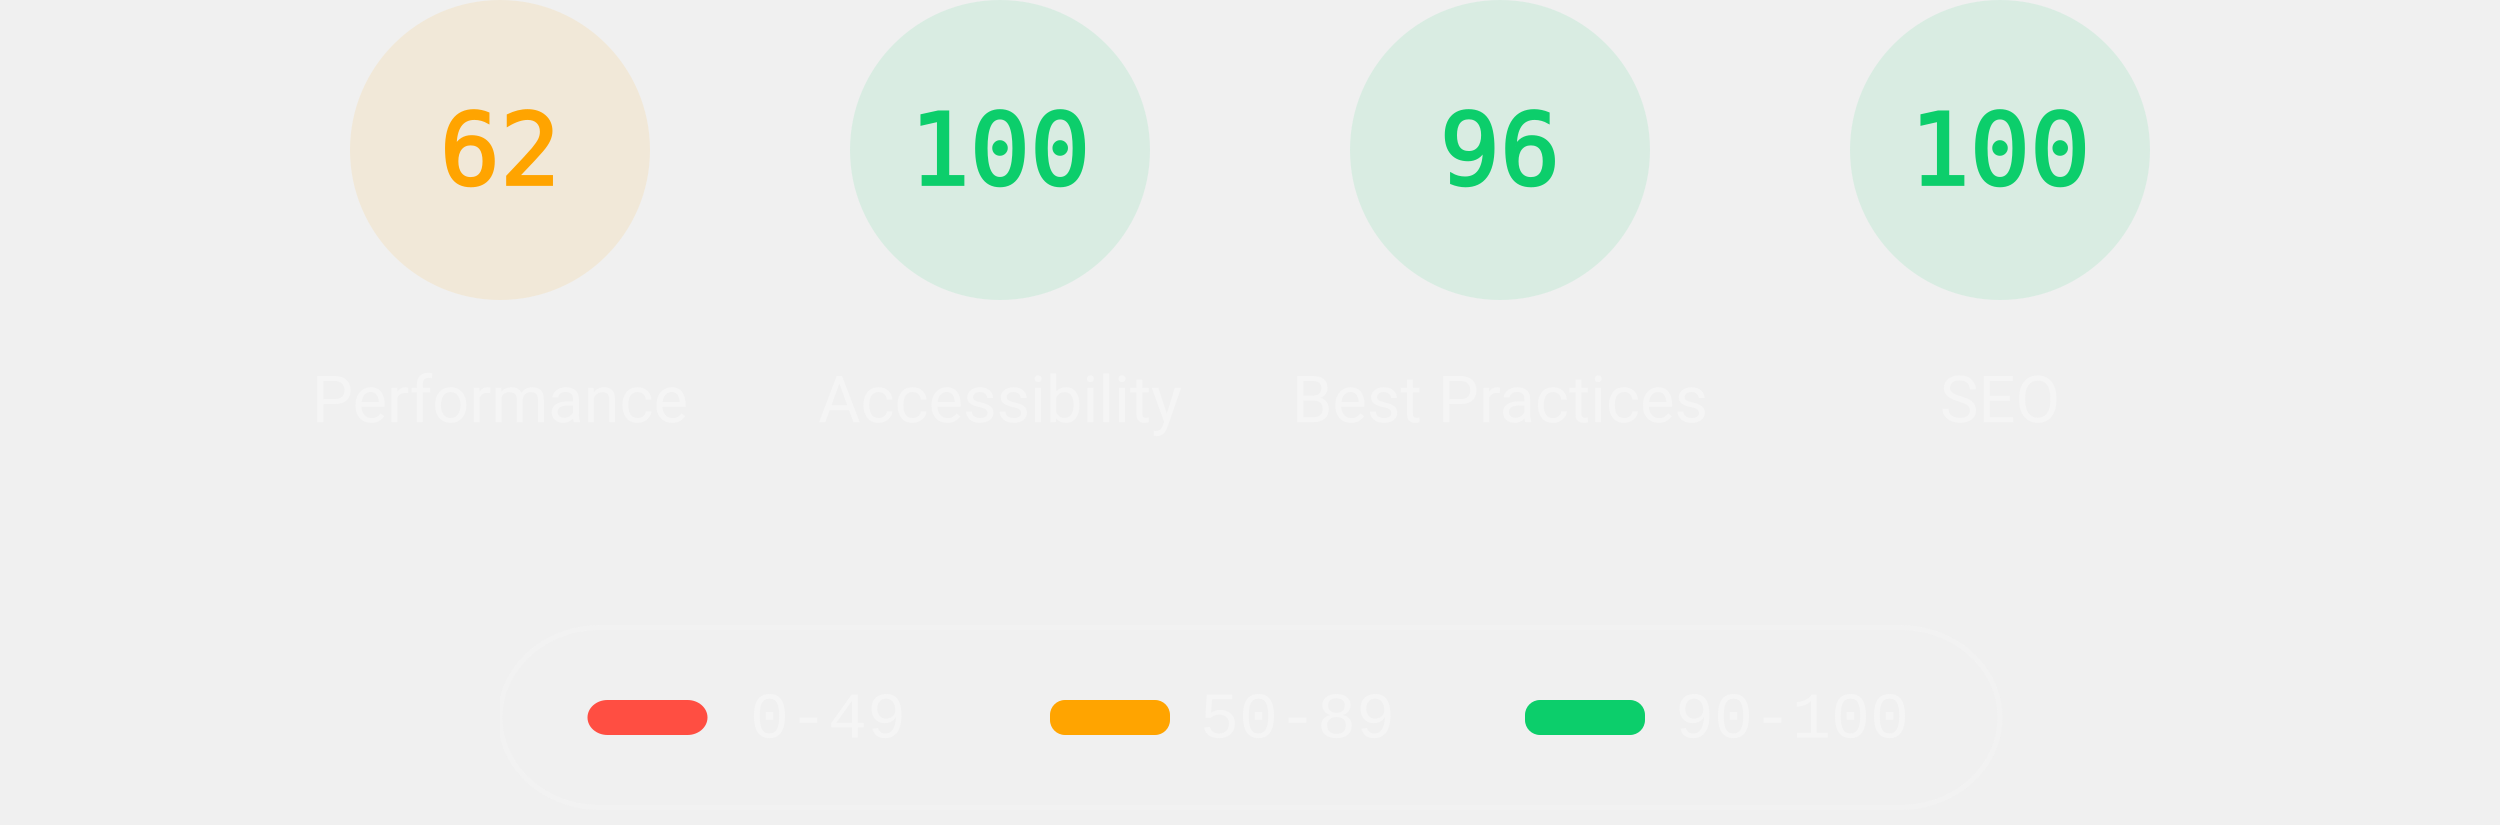
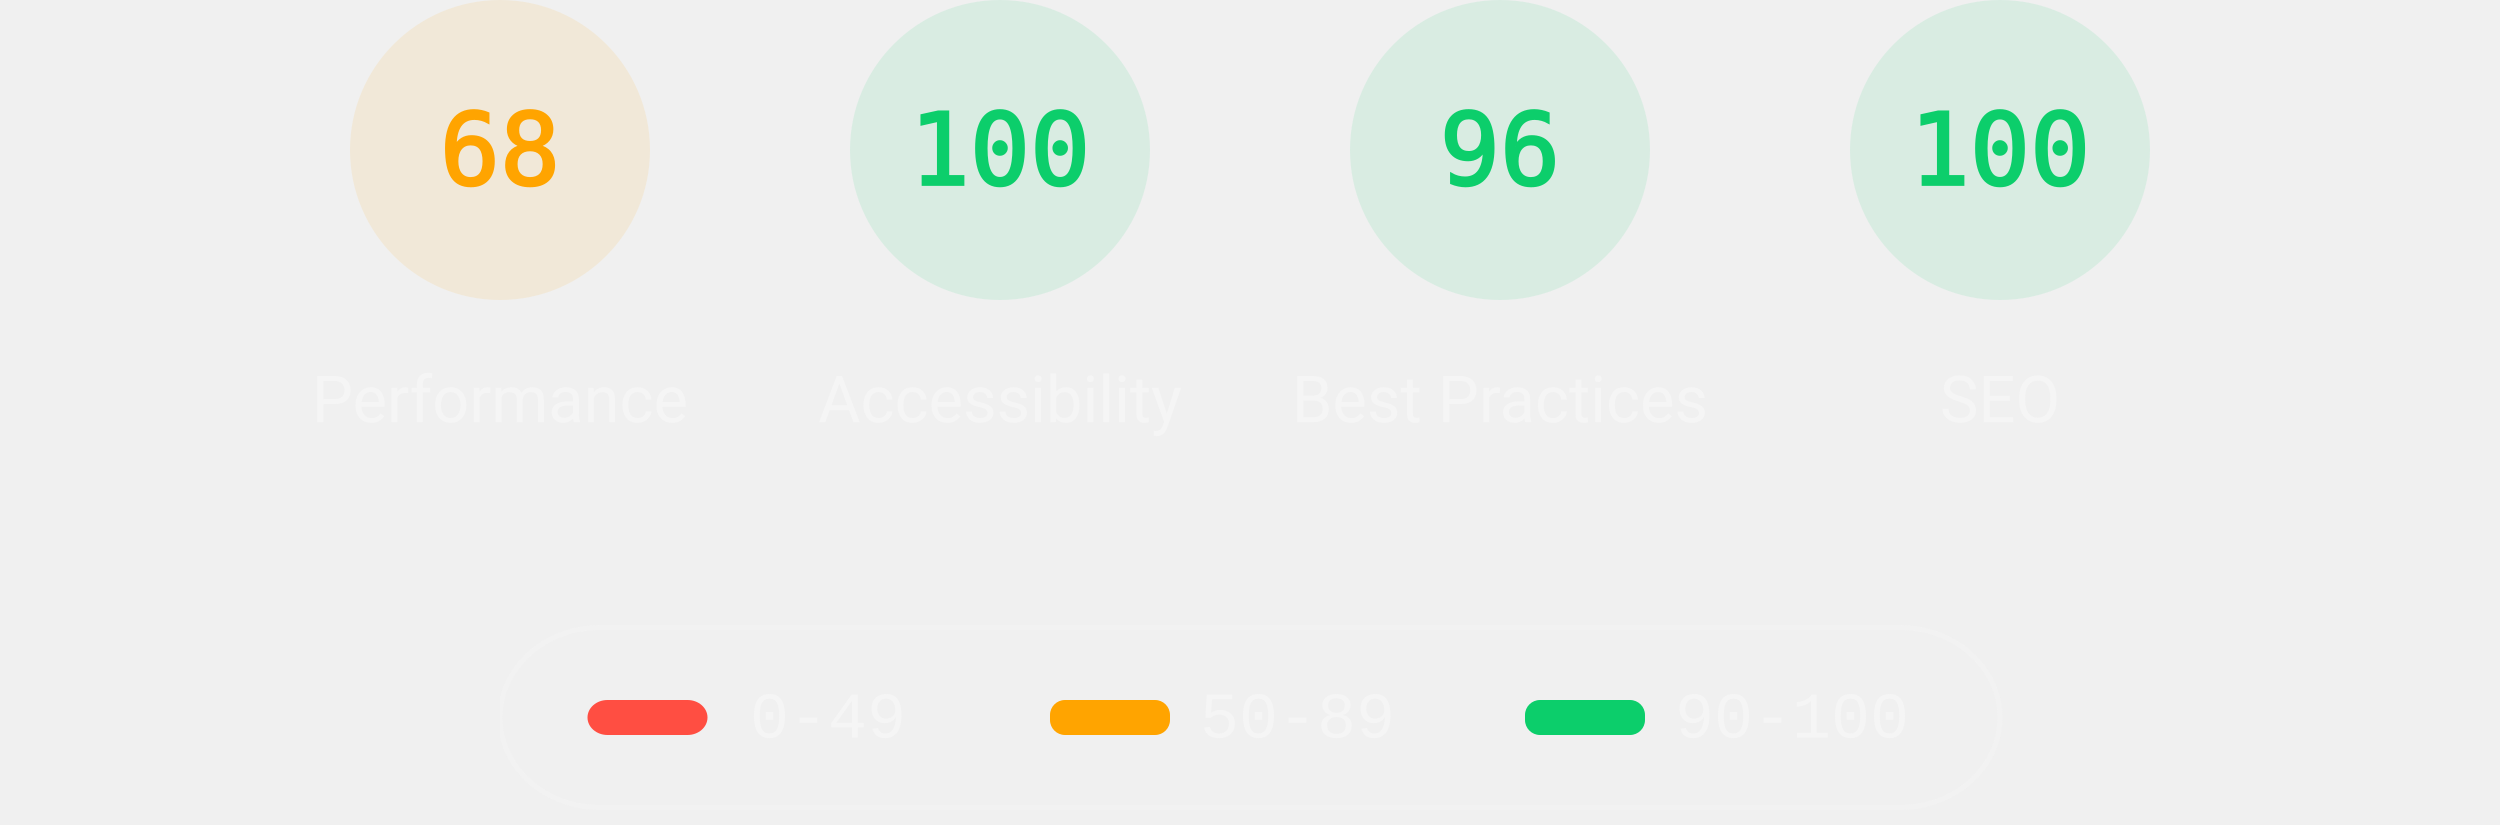
<svg xmlns="http://www.w3.org/2000/svg" class="theme--dark" fill="none" width="1000" height="330">
  <style>
			.gauge-base {
				opacity: 0.1
			}

			.gauge-arc {
				fill: none;
				animation-delay: 250ms;
				stroke-linecap: round;
				transform: rotate(-90deg);
				transform-origin: 100px 60px;
				animation: load-gauge 1s ease forwards
			}

			.guage-text {
				font-size: 40px;
				font-family: monospace;
				text-align: center
			}

			.guage-red {
				color: #ff4e42;
				fill: #ff4e42;
				stroke: #ff4e42
			}
			.guage-orange {
				color: #ffa400;
				fill: #ffa400;
				stroke: #ffa400
			}
			.guage-green {
				color: #0cce6b;
				fill: #0cce6b;
				stroke: #0cce6b
			}
			.theme--agnostic .guage-undefined {
				color: #5c5c5c;
				fill: #5c5c5c;
				stroke: #5c5c5c
			}
			.theme--light .guage-undefined {
				color: #1e1e1e;
				fill: #1e1e1e;
				stroke: #1e1e1e
			}
			.theme--dark .guage-undefined {
				color: #f5f5f5;
				fill: #f5f5f5;
				stroke: #f5f5f5
			}

			.guage-title {
				stroke: none;
				font-size: 26px;
				line-height: 26px;
				font-family: Roboto, Halvetica, Arial, sans-serif
			}
			.metric.guage-title {
				font-family: 'Courier New', Courier, monospace
			}
			.theme--agnostic .guage-title {
				color: #737373;
				fill: #737373
			}
			.theme--light .guage-title {
				color: #212121;
				fill: #212121
			}
			.theme--dark .guage-title {
				color: #f5f5f5;
				fill: #f5f5f5
			}

			@keyframes load-gauge {
				from {
					stroke-dasharray: 0 352.858
				}
			}
			.lh-gauge--pwa__disc {
				fill: #e0e0e0
			}
			.lh-gauge--pwa__logo {
				position: relative;
				fill: #b0b0b0
			}
			.lh-gauge--pwa__invisible {
				display: none
			}
			.lh-gauge--pwa__visible {
				display: inline
			}
			.guage-invisible {
				display: none
			}
			.lh-gauge--pwa__logo--primary-color {
				fill: #304ffe
			}
			.theme--agnostic .lh-gauge--pwa__logo--secondary-color {
				fill: #787878
			}
			.theme--light .lh-gauge--pwa__logo--secondary-color {
				fill: #3d3d3d
			}
			.theme--dark .lh-gauge--pwa__logo--secondary-color {
				fill: #d8b6b6
			}
			.theme--light #svg_2 {
				stroke: #00000022
			}
			.theme--agnostic #svg_2 {
				stroke: #616161
			}
			.theme--light #svg_2 {
				stroke: #00000022
			}
			.theme--dark #svg_2 {
				stroke: #f5f5f566
			}
		</style>
  <svg class="guage-div guage-perf guage-orange" viewBox="0 0 200 200" width="200" height="200" x="100" y="0">
    <circle class="gauge-base" r="56" cx="100" cy="60" stroke-width="8" />
-     <circle class="gauge-arc guage-arc-1" r="56" cx="100" cy="60" stroke-width="8" style="stroke-dasharray: 218.152, 351.858;" />
-     <text class="guage-text" x="100px" y="60px" alignment-baseline="central" dominant-baseline="central" text-anchor="middle">62</text>
+     <circle class="gauge-arc guage-arc-1" r="56" cx="100" cy="60" stroke-width="8" style="stroke-dasharray: 239.263, 351.858;" />
+     <text class="guage-text" x="100px" y="60px" alignment-baseline="central" dominant-baseline="central" text-anchor="middle">68</text>
    <text class="guage-title" x="100px" y="160px" alignment-baseline="central" dominant-baseline="central" text-anchor="middle">Performance</text>
  </svg>
  <svg class="guage-div guage-acc guage-green" viewBox="0 0 200 200" width="200" height="200" x="300" y="0">
    <circle class="gauge-base" r="56" cx="100" cy="60" stroke-width="8" />
    <circle class="gauge-arc guage-arc-2" r="56" cx="100" cy="60" stroke-width="8" style="stroke-dasharray: 351.858, 351.858;" />
    <text class="guage-text" x="100px" y="60px" alignment-baseline="central" dominant-baseline="central" text-anchor="middle">100</text>
    <text class="guage-title" x="100px" y="160px" alignment-baseline="central" dominant-baseline="central" text-anchor="middle">Accessibility</text>
  </svg>
  <svg class="guage-div guage-best guage-green" viewBox="0 0 200 200" width="200" height="200" x="500" y="0">
    <circle class="gauge-base" r="56" cx="100" cy="60" stroke-width="8" />
    <circle class="gauge-arc guage-arc-3" r="56" cx="100" cy="60" stroke-width="8" style="stroke-dasharray: 337.784, 351.858;" />
    <text class="guage-text" x="100px" y="60px" alignment-baseline="central" dominant-baseline="central" text-anchor="middle">96</text>
    <text class="guage-title" x="100px" y="160px" alignment-baseline="central" dominant-baseline="central" text-anchor="middle">Best Practices</text>
  </svg>
  <svg class="guage-div guage-seo guage-green" viewBox="0 0 200 200" width="200" height="200" x="700" y="0">
    <circle class="gauge-base" r="56" cx="100" cy="60" stroke-width="8" />
    <circle class="gauge-arc guage-arc-4" r="56" cx="100" cy="60" stroke-width="8" style="stroke-dasharray: 351.858, 351.858;" />
    <text class="guage-text" x="100px" y="60px" alignment-baseline="central" dominant-baseline="central" text-anchor="middle">100</text>
    <text class="guage-title" x="100px" y="160px" alignment-baseline="central" dominant-baseline="central" text-anchor="middle">SEO</text>
  </svg>
  <svg class="guage-div guage-pwa guage-invisible" viewBox="0 0 200 200" width="200" height="200" x="900" y="0">
    <svg viewBox="0 0 60 60" width="112" height="112" x="44" y="4">
      <defs>
        <linearGradient id="lh-gauge--pwa__check-circle__gradient-0" x1="50%" y1="0%" x2="50%" y2="100%">
          <stop stop-color="#00C852" offset="0%" />
          <stop stop-color="#009688" offset="100%" />
        </linearGradient>
        <linearGradient id="lh-gauge--pwa__installable__shadow-gradient-0" x1="76.056%" x2="24.111%" y1="82.995%" y2="24.735%">
          <stop stop-color="#A5D6A7" offset="0%" />
          <stop stop-color="#80CBC4" offset="100%" />
        </linearGradient>
        <linearGradient id="lh-gauge--pwa__fast-reliable__shadow-gradient-0" x1="76.056%" y1="82.995%" x2="25.678%" y2="26.493%">
          <stop stop-color="#64B5F6" offset="0%" />
          <stop stop-color="#2979FF" offset="100%" />
        </linearGradient>
        <g id="lh-gauge--pwa__fast-reliable-badge-0">
          <circle fill="#FFFFFF" cx="10" cy="10" r="10" />
          <path fill="#304FFE" d="M10 3.58l5.25 2.34v3.5c0 3.23-2.24 6.26-5.25 7-3.01-.74-5.25-3.77-5.25-7v-3.5L10 3.58zm-.47 10.74l2.76-4.83.03-.07c.04-.08 0-.24-.22-.24h-1.64l.47-3.26h-.47l-2.7 4.77c-.02.01.05-.1-.04.05-.09.16-.1.31.18.31h1.63l-.47 3.27h.47z" />
        </g>
        <g id="lh-gauge--pwa__installable-badge-0">
          <circle fill="#FFFFFF" cx="10" cy="10" r="10" />
          <path fill="#009688" d="M10 4.167A5.835 5.835 0 0 0 4.167 10 5.835 5.835 0 0 0 10 15.833 5.835 5.835 0 0 0 15.833 10 5.835 5.835 0 0 0 10 4.167zm2.917 6.416h-2.334v2.334H9.417v-2.334H7.083V9.417h2.334V7.083h1.166v2.334h2.334v1.166z" />
        </g>
      </defs>
      <g stroke="none" fill-rule="nonzero">
        <circle class="lh-gauge--pwa__disc" cx="30" cy="30" r="30" />
        <g class="lh-gauge--pwa__logo">
          <path d="M35.66 19.39l.7-1.75h2L37.4 15 38.6 12l3.4 9h-2.51l-.58-1.61z" />
          <path d="M33.52 21l3.65-9h-2.42l-2.5 5.82L30.5 12h-1.86l-1.9 5.82-1.35-2.65-1.21 3.72L25.4 21h2.38l1.72-5.2 1.64 5.2z" />
          <path fill-rule="nonzero" d="M20.3 17.91h1.48c.45 0 .85-.05 1.2-.15l.39-1.18 1.07-3.3a2.64 2.64 0 0 0-.28-.37c-.55-.6-1.36-.91-2.42-.91H18v9h2.3V17.9zm1.96-3.84c.22.22.33.5.33.87 0 .36-.1.65-.29.87-.2.23-.59.35-1.15.35h-.86v-2.41h.87c.52 0 .89.1 1.1.32z" />
        </g>
        <rect class="lh-gauge--pwa__component lh-gauge--pwa__na-line lh-gauge--pwa__invisible" fill="#FFFFFF" x="20" y="32" width="20" height="4" rx="2" />
        <g class="lh-gauge--pwa__component lh-gauge--pwa__fast-reliable-badge lh-gauge--pwa__invisible" transform="translate(20, 29)">
          <path fill="url(#lh-gauge--pwa__fast-reliable__shadow-gradient-0)" d="M33.63 19.49A30 30 0 0 1 16.2 30.36L3 17.14 17.14 3l16.49 16.49z" />
          <use href="#lh-gauge--pwa__fast-reliable-badge-0" />
        </g>
        <g class="lh-gauge--pwa__component lh-gauge--pwa__installable-badge lh-gauge--pwa__invisible" transform="translate(20, 29)">
          <path fill="url(#lh-gauge--pwa__installable__shadow-gradient-0)" d="M33.629 19.487c-4.272 5.453-10.391 9.39-17.415 10.869L3 17.142 17.142 3 33.63 19.487z" />
          <use href="#lh-gauge--pwa__installable-badge-0" />
        </g>
        <g class="lh-gauge--pwa__component lh-gauge--pwa__fast-reliable-installable-badges lh-gauge--pwa__invisible">
          <g transform="translate(8, 29)">
            <path fill="url(#lh-gauge--pwa__fast-reliable__shadow-gradient-0)" d="M16.321 30.463L3 17.143 17.142 3l22.365 22.365A29.864 29.864 0 0 1 22 31c-1.942 0-3.84-.184-5.679-.537z" />
            <use href="#lh-gauge--pwa__fast-reliable-badge-0" />
          </g>
          <g transform="translate(32, 29)">
            <path fill="url(#lh-gauge--pwa__installable__shadow-gradient-0)" d="M25.982 11.84a30.107 30.107 0 0 1-13.08 15.203L3 17.143 17.142 3l8.84 8.84z" />
            <use href="#lh-gauge--pwa__installable-badge-0" />
          </g>
        </g>
        <g class="lh-gauge--pwa__component lh-gauge--pwa__check-circle lh-gauge--pwa__invisible" transform="translate(18, 28)">
          <circle fill="#FFFFFF" cx="12" cy="12" r="12" />
          <path fill="url(#lh-gauge--pwa__check-circle__gradient-0)" d="M12 2a10 10 0 1 0 0 20 10 10 0 0 0 0-20zm-2 15l-5-5 1.41-1.41L10 14.17l7.59-7.59L19 8l-9 9z" />
        </g>
      </g>
    </svg>
    <text class="guage-title" y="160px" alignment-baseline="central" dominant-baseline="central" text-anchor="middle">
      <tspan x="100px" dy="-6px">Progressive</tspan>
      <tspan x="100px" dy="30px">Web App</tspan>
    </text>
  </svg>
  <svg width="604" height="76" x="200" y="250">
    <g>
      <rect fill="none" id="canvas_background" height="80" width="604" y="-1" x="-1" />
      <g display="none" overflow="visible" y="0" x="0" height="100%" width="100%" id="canvasGrid">
        <rect fill="url(#gridpattern)" stroke-width="0" y="0" x="0" height="100%" width="100%" />
      </g>
    </g>
    <g>
      <rect fill-opacity="0" stroke-width="2" rx="40" id="svg_2" height="72" width="600" y="1" x="0" fill="#000000" />
      <rect stroke="#000" rx="8" id="svg_3" height="14" width="48" y="30" x="35" stroke-opacity="null" stroke-width="0" fill="#ff4e42" />
      <rect stroke="#000" rx="6" id="svg_4" height="14" width="48" y="30" x="220" stroke-opacity="null" stroke-width="0" fill="#ffa400" />
      <rect stroke="#000" rx="6" id="svg_5" height="14" width="48" y="30" x="410" stroke-opacity="null" stroke-width="0" fill="#0cce6b" />
      <text class="metric guage-title" xml:space="preserve" text-anchor="start" font-size="26" id="svg_6" y="45" x="100" stroke-opacity="null" stroke-width="0" stroke="#000">0-49</text>
      <text class="metric guage-title" xml:space="preserve" text-anchor="start" font-size="26" id="svg_7" y="45" x="280" stroke-opacity="null" stroke-width="0" stroke="#000">50-89</text>
      <text class="metric guage-title" xml:space="preserve" text-anchor="start" font-size="26" id="svg_8" y="45" x="470" stroke-opacity="null" stroke-width="0" stroke="#000">90-100</text>
    </g>
  </svg>
</svg>
